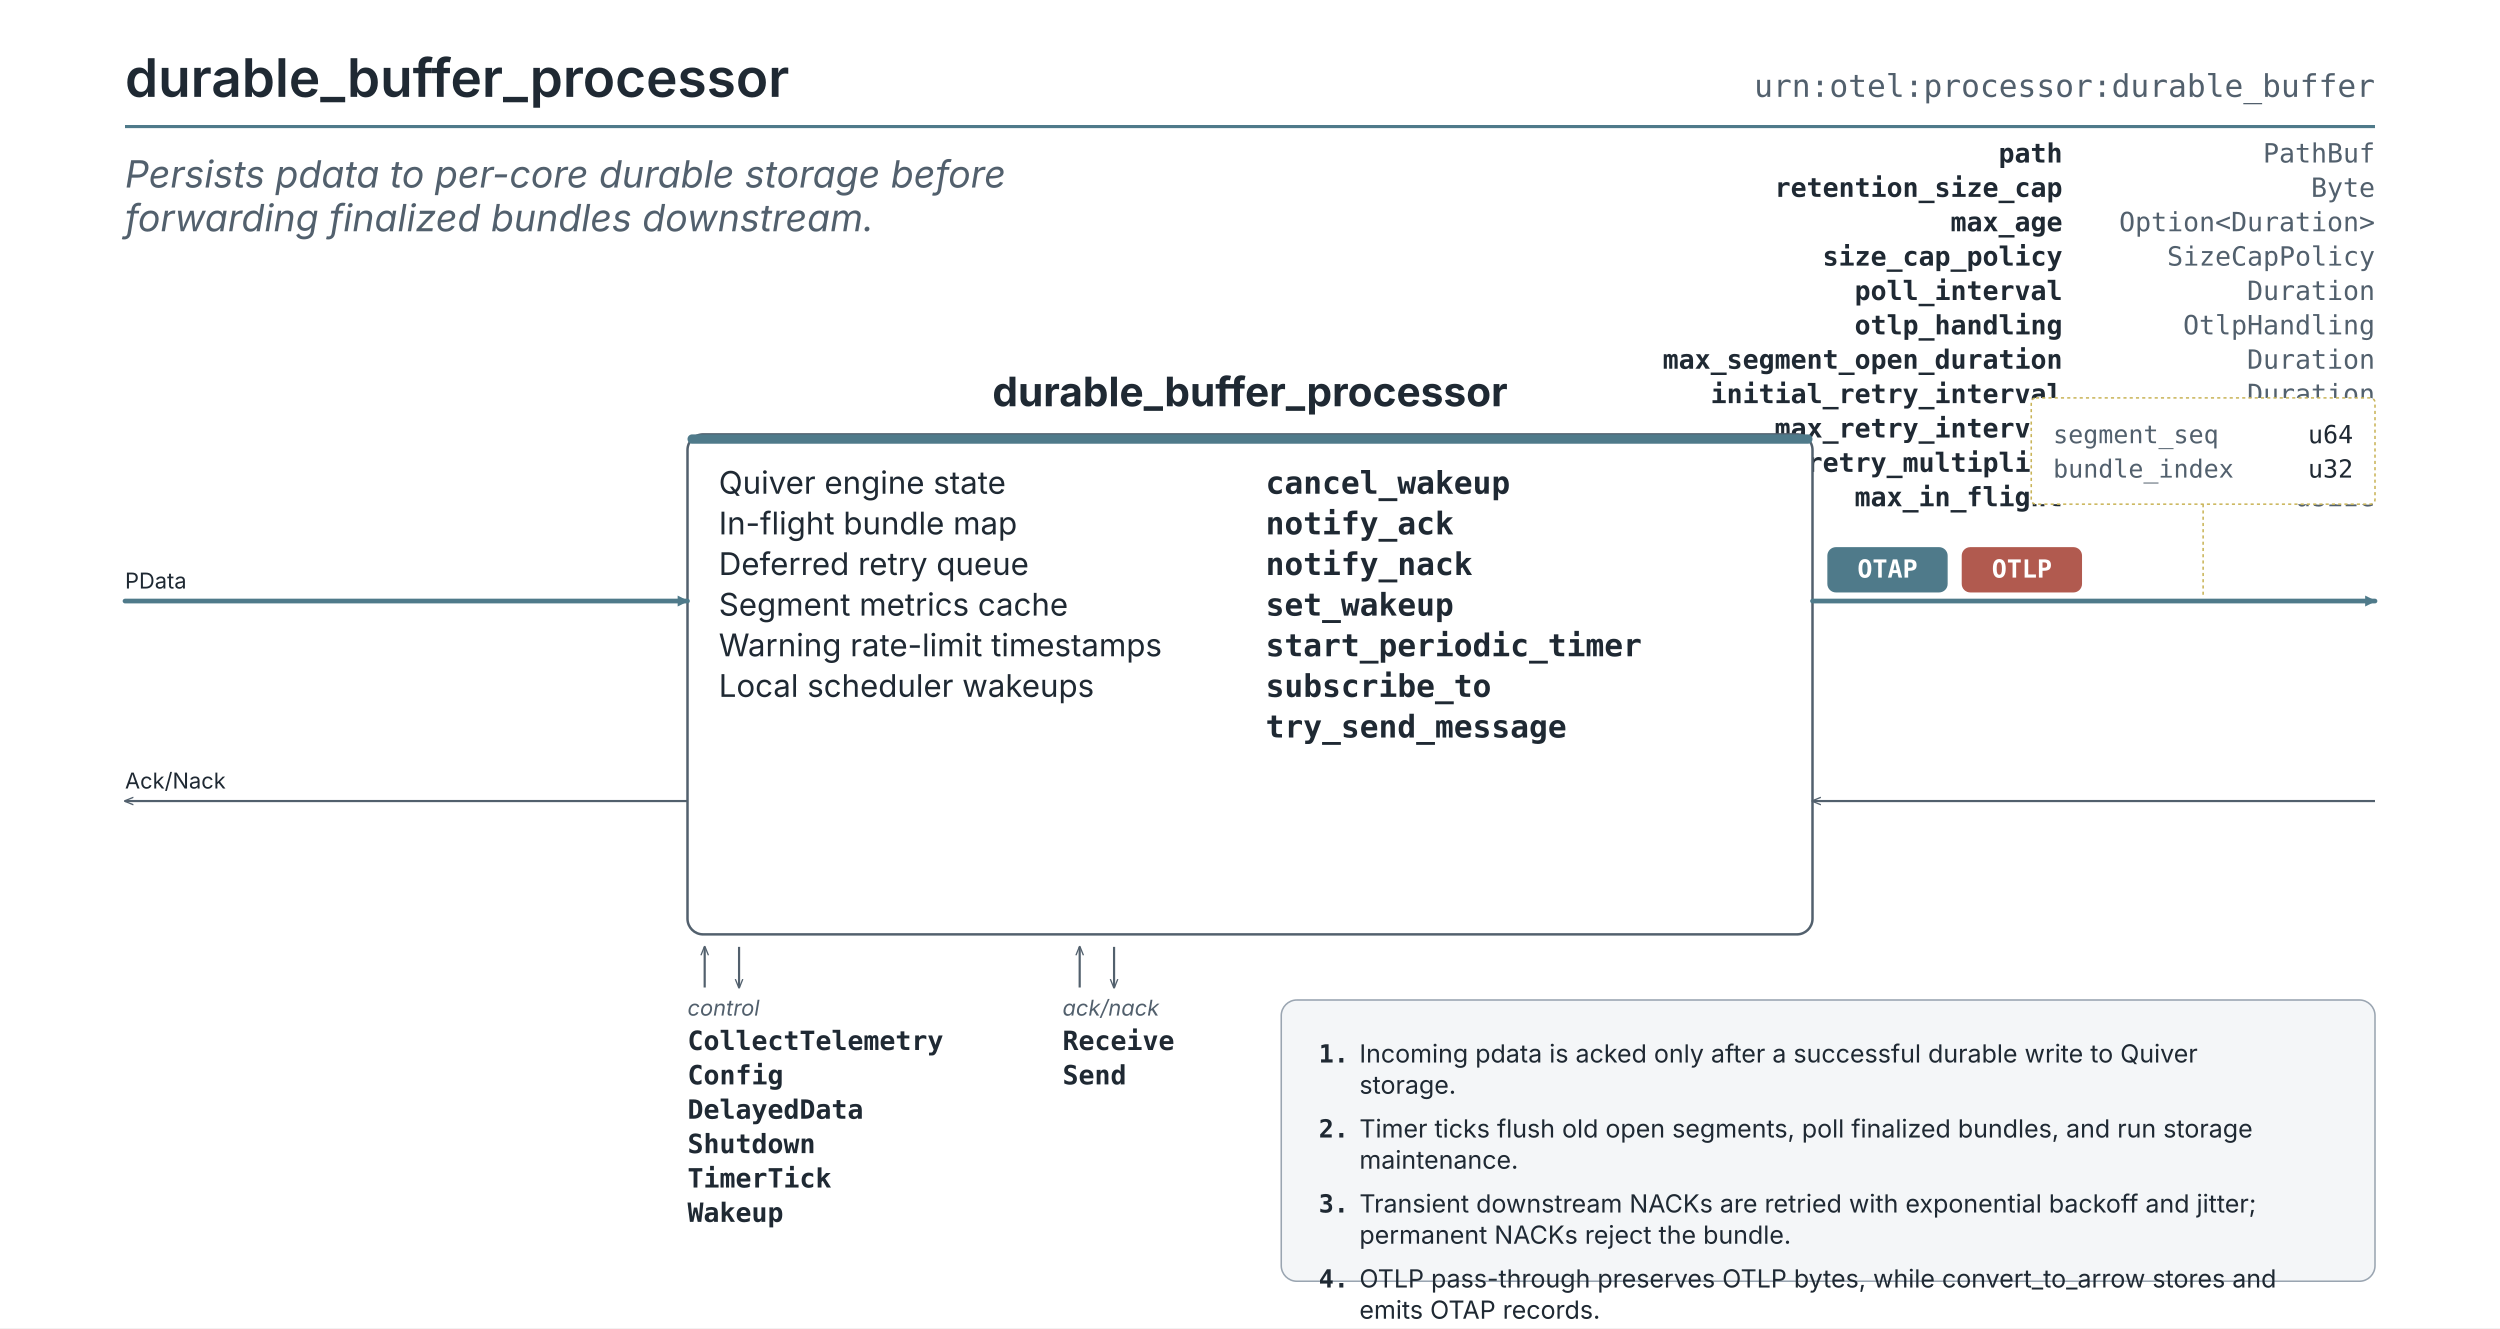
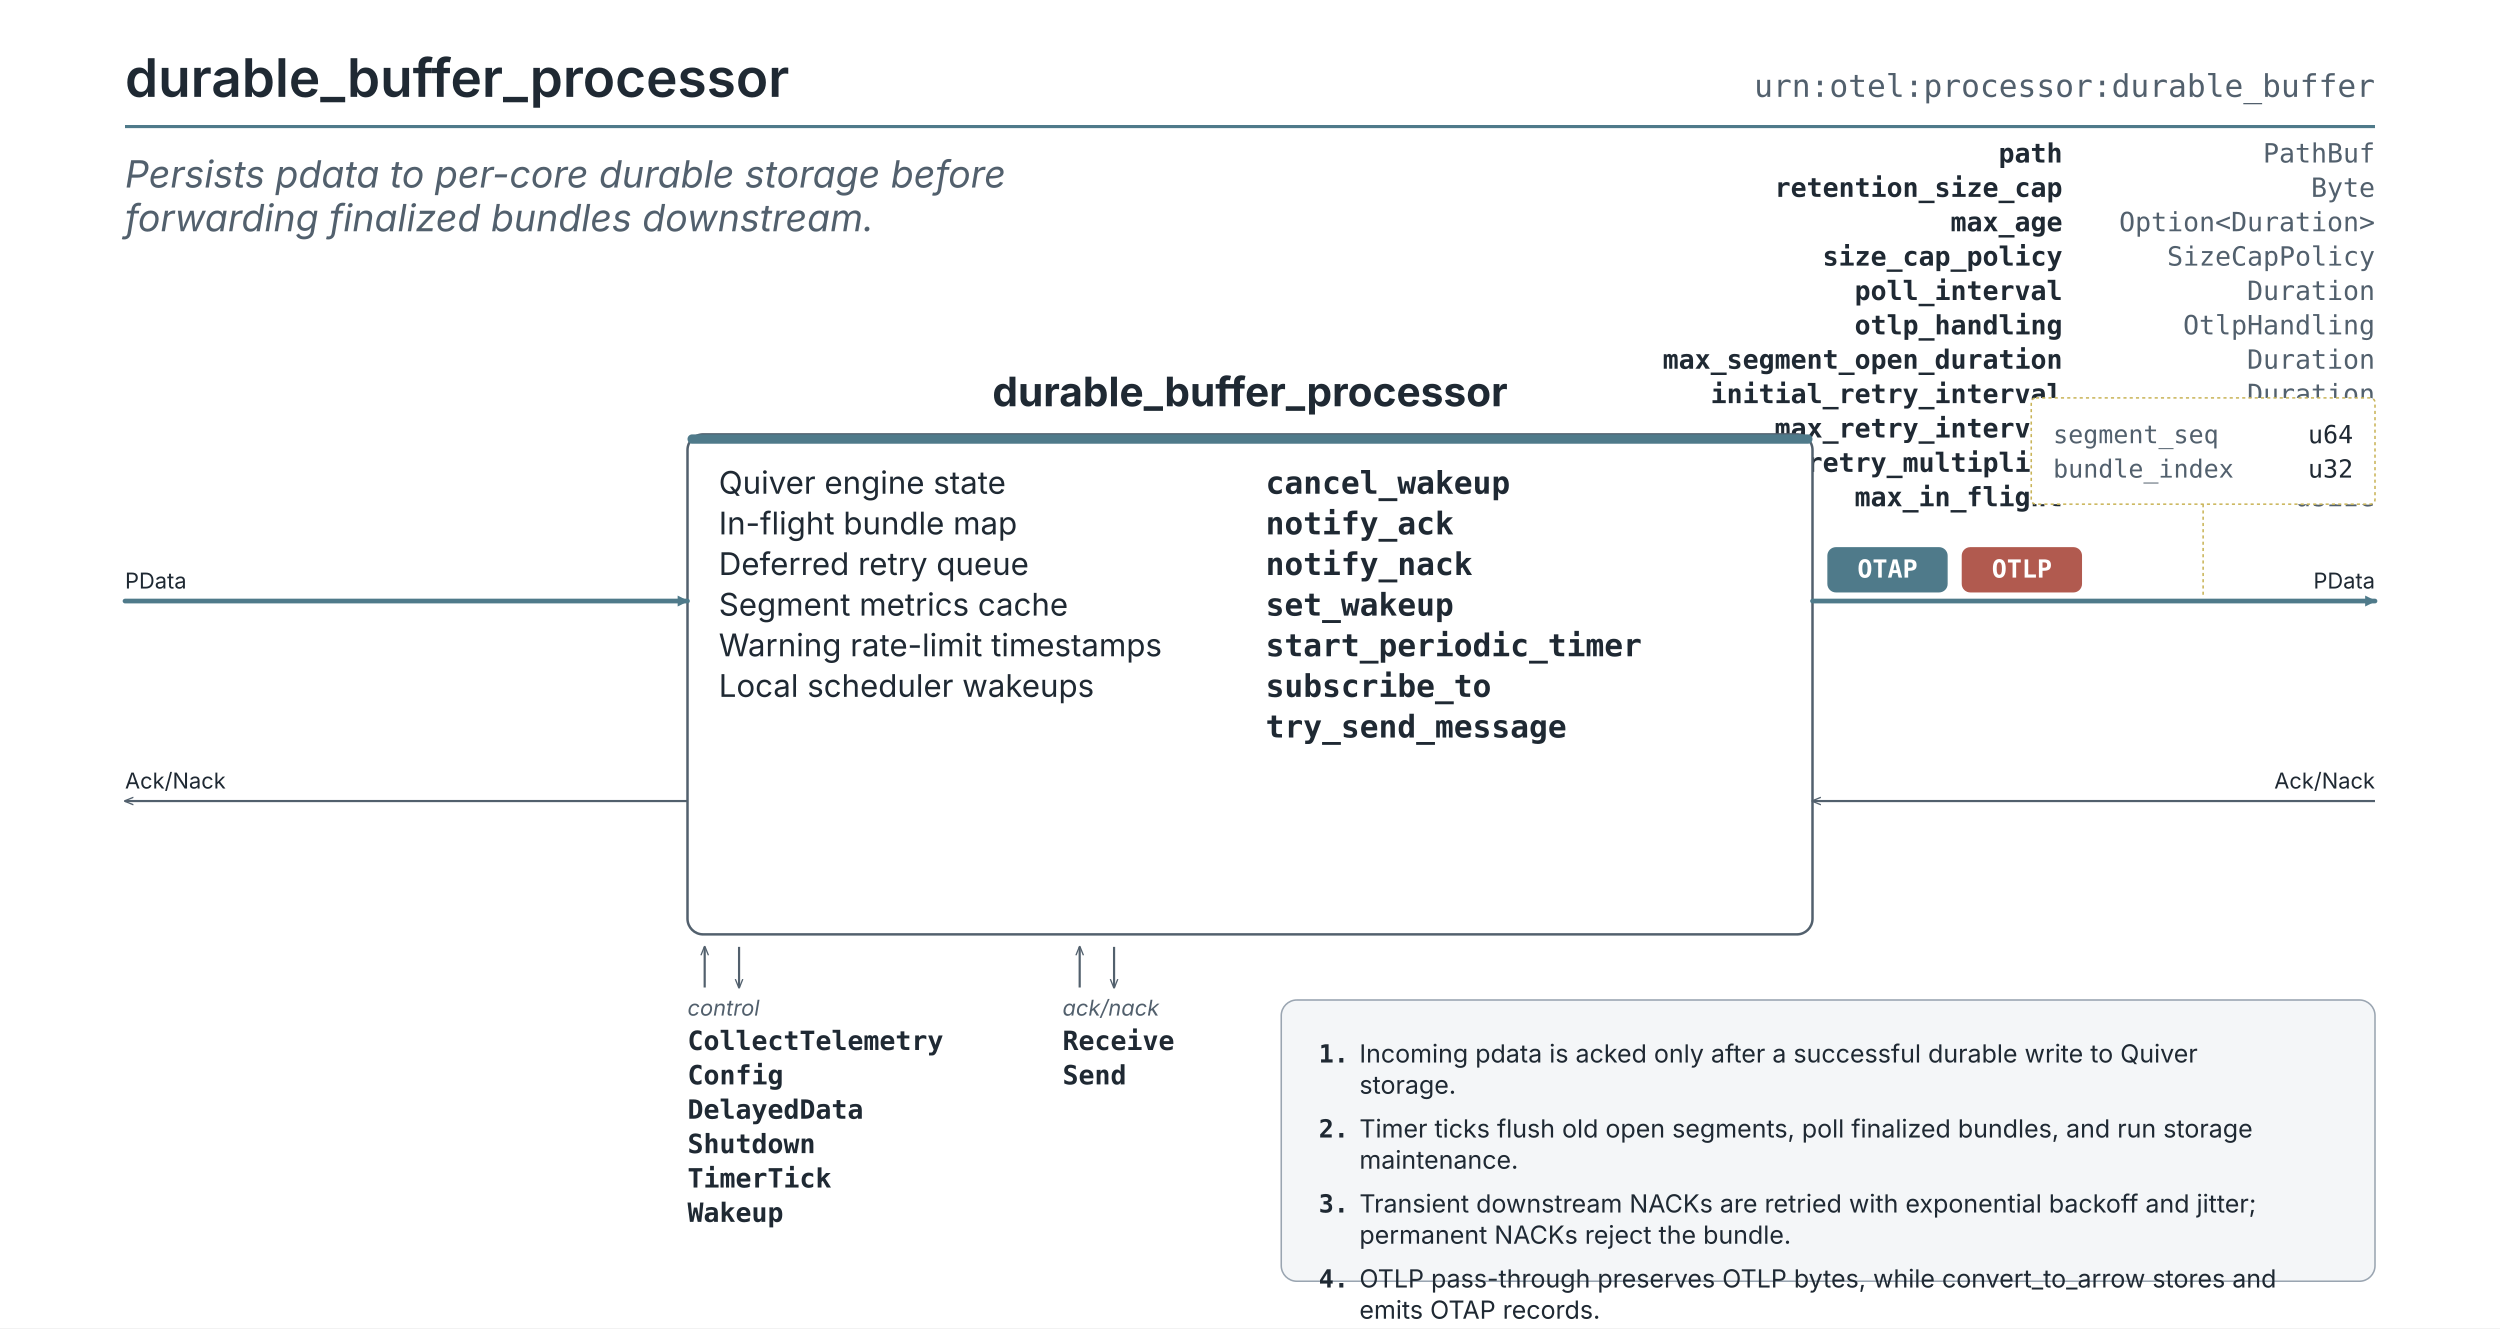
<svg xmlns="http://www.w3.org/2000/svg" width="1600" height="850" viewBox="0 0 1600 850" font-family="Inter, 'Helvetica Neue', Arial, sans-serif">
  <rect width="1600" height="850" fill="#ffffff" />
  <defs>
    <marker id="ah-pdata" viewBox="0 0 10 10" refX="9" refY="5" markerWidth="7" markerHeight="7" orient="auto-start-reverse" markerUnits="userSpaceOnUse">
      <path d="M0,0 L10,5 L0,10 z" fill="context-stroke" />
    </marker>
    <marker id="ah-ctrl" viewBox="0 0 10 10" refX="9" refY="5" markerWidth="6" markerHeight="6" orient="auto-start-reverse" markerUnits="userSpaceOnUse">
      <path d="M0,1 L10,5 L0,9" fill="none" stroke="context-stroke" stroke-width="1.4" />
    </marker>
  </defs>
  <rect x="80" y="80" width="1440" height="2" fill="#4f7a8a" />
  <text x="80" y="62" font-size="34" font-weight="600" fill="#1f2933">durable_buffer_processor</text>
  <text x="1520" y="62" font-size="20" font-family="'JetBrains Mono', Menlo, Consolas, monospace" fill="#52606d" text-anchor="end">urn:otel:processor:durable_buffer</text>
  <text x="80" y="120" font-size="24" font-style="italic" fill="#52606d">
    <tspan x="80" dy="0">Persists pdata to per-core durable storage before</tspan>
    <tspan x="80" dy="28">forwarding finalized bundles downstream.</tspan>
  </text>
  <text x="1320" y="104" text-anchor="end" font-size="17" font-weight="700" font-family="'JetBrains Mono', Menlo, Consolas, monospace" fill="#1f2933">path</text>
  <text x="1520" y="104" text-anchor="end" font-size="17" font-family="'JetBrains Mono', Menlo, Consolas, monospace" fill="#52606d">PathBuf</text>
  <text x="1320" y="126" text-anchor="end" font-size="17" font-weight="700" font-family="'JetBrains Mono', Menlo, Consolas, monospace" fill="#1f2933">retention_size_cap</text>
  <text x="1520" y="126" text-anchor="end" font-size="17" font-family="'JetBrains Mono', Menlo, Consolas, monospace" fill="#52606d">Byte</text>
  <text x="1320" y="148" text-anchor="end" font-size="17" font-weight="700" font-family="'JetBrains Mono', Menlo, Consolas, monospace" fill="#1f2933">max_age</text>
  <text x="1520" y="148" text-anchor="end" font-size="17" font-family="'JetBrains Mono', Menlo, Consolas, monospace" fill="#52606d">Option&lt;Duration&gt;</text>
  <text x="1320" y="170" text-anchor="end" font-size="17" font-weight="700" font-family="'JetBrains Mono', Menlo, Consolas, monospace" fill="#1f2933">size_cap_policy</text>
  <text x="1520" y="170" text-anchor="end" font-size="17" font-family="'JetBrains Mono', Menlo, Consolas, monospace" fill="#52606d">SizeCapPolicy</text>
  <text x="1320" y="192" text-anchor="end" font-size="17" font-weight="700" font-family="'JetBrains Mono', Menlo, Consolas, monospace" fill="#1f2933">poll_interval</text>
  <text x="1520" y="192" text-anchor="end" font-size="17" font-family="'JetBrains Mono', Menlo, Consolas, monospace" fill="#52606d">Duration</text>
  <text x="1320" y="214" text-anchor="end" font-size="17" font-weight="700" font-family="'JetBrains Mono', Menlo, Consolas, monospace" fill="#1f2933">otlp_handling</text>
  <text x="1520" y="214" text-anchor="end" font-size="17" font-family="'JetBrains Mono', Menlo, Consolas, monospace" fill="#52606d">OtlpHandling</text>
  <text x="1320" y="236" text-anchor="end" font-size="17" font-weight="700" font-family="'JetBrains Mono', Menlo, Consolas, monospace" fill="#1f2933">max_segment_open_duration</text>
  <text x="1520" y="236" text-anchor="end" font-size="17" font-family="'JetBrains Mono', Menlo, Consolas, monospace" fill="#52606d">Duration</text>
  <text x="1320" y="258" text-anchor="end" font-size="17" font-weight="700" font-family="'JetBrains Mono', Menlo, Consolas, monospace" fill="#1f2933">initial_retry_interval</text>
  <text x="1520" y="258" text-anchor="end" font-size="17" font-family="'JetBrains Mono', Menlo, Consolas, monospace" fill="#52606d">Duration</text>
  <text x="1320" y="280" text-anchor="end" font-size="17" font-weight="700" font-family="'JetBrains Mono', Menlo, Consolas, monospace" fill="#1f2933">max_retry_interval</text>
  <text x="1520" y="280" text-anchor="end" font-size="17" font-family="'JetBrains Mono', Menlo, Consolas, monospace" fill="#52606d">Duration</text>
  <text x="1320" y="302" text-anchor="end" font-size="17" font-weight="700" font-family="'JetBrains Mono', Menlo, Consolas, monospace" fill="#1f2933">retry_multiplier</text>
  <text x="1520" y="302" text-anchor="end" font-size="17" font-family="'JetBrains Mono', Menlo, Consolas, monospace" fill="#52606d">f64</text>
  <text x="1320" y="324" text-anchor="end" font-size="17" font-weight="700" font-family="'JetBrains Mono', Menlo, Consolas, monospace" fill="#1f2933">max_in_flight</text>
  <text x="1520" y="324" text-anchor="end" font-size="17" font-family="'JetBrains Mono', Menlo, Consolas, monospace" fill="#52606d">usize</text>
  <text x="800.0" y="260" text-anchor="middle" font-size="26" font-weight="700" fill="#1f2933">durable_buffer_processor</text>
  <g>
    <rect x="440.0" y="278" width="720" height="320" rx="10" ry="10" fill="white" stroke="#52606d" stroke-width="1.6" />
    <rect x="440.0" y="278" width="720" height="6" rx="3" ry="3" fill="#4f7a8a" />
    <text x="800.0" y="306" text-anchor="middle" font-size="26" font-weight="600" fill="#1f2933" />
  </g>
  <text x="460.0" y="316" font-size="20" fill="#1f2933">Quiver engine state</text>
  <text x="460.0" y="342" font-size="20" fill="#1f2933">In-flight bundle map</text>
  <text x="460.0" y="368" font-size="20" fill="#1f2933">Deferred retry queue</text>
  <text x="460.0" y="394" font-size="20" fill="#1f2933">Segment metrics cache</text>
  <text x="460.0" y="420" font-size="20" fill="#1f2933">Warning rate-limit timestamps</text>
  <text x="460.0" y="446" font-size="20" fill="#1f2933">Local scheduler wakeups</text>
  <text x="810.0" y="316" font-size="20" font-weight="700" font-family="'JetBrains Mono', Menlo, Consolas, monospace" fill="#1f2933">cancel_wakeup</text>
  <text x="810.0" y="342" font-size="20" font-weight="700" font-family="'JetBrains Mono', Menlo, Consolas, monospace" fill="#1f2933">notify_ack</text>
  <text x="810.0" y="368" font-size="20" font-weight="700" font-family="'JetBrains Mono', Menlo, Consolas, monospace" fill="#1f2933">notify_nack</text>
  <text x="810.0" y="394" font-size="20" font-weight="700" font-family="'JetBrains Mono', Menlo, Consolas, monospace" fill="#1f2933">set_wakeup</text>
  <text x="810.0" y="420" font-size="20" font-weight="700" font-family="'JetBrains Mono', Menlo, Consolas, monospace" fill="#1f2933">start_periodic_timer</text>
  <text x="810.0" y="446" font-size="20" font-weight="700" font-family="'JetBrains Mono', Menlo, Consolas, monospace" fill="#1f2933">subscribe_to</text>
  <text x="810.0" y="472" font-size="20" font-weight="700" font-family="'JetBrains Mono', Menlo, Consolas, monospace" fill="#1f2933">try_send_message</text>
  <line x1="80" y1="384.667" x2="440.0" y2="384.667" stroke="#4f7a8a" stroke-width="3.0" stroke-linecap="round" marker-end="url(#ah-pdata)" />
  <line x1="1160.0" y1="384.667" x2="1520" y2="384.667" stroke="#4f7a8a" stroke-width="3.0" stroke-linecap="round" marker-end="url(#ah-pdata)" />
  <g>
    <rect x="1170.0" y="350.667" width="76" height="28" rx="5" ry="5" fill="#4f7a8a" stroke="#4f7a8a" />
    <text x="1208.0" y="369.667" text-anchor="middle" font-size="16" font-weight="700" font-family="'JetBrains Mono', Menlo, Consolas, monospace" fill="white">OTAP</text>
  </g>
  <g>
    <rect x="1256.0" y="350.667" width="76" height="28" rx="5" ry="5" fill="#b15a4f" stroke="#b15a4f" />
    <text x="1294.0" y="369.667" text-anchor="middle" font-size="16" font-weight="700" font-family="'JetBrains Mono', Menlo, Consolas, monospace" fill="white">OTLP</text>
  </g>
  <line x1="1520" y1="512.667" x2="1160.0" y2="512.667" stroke="#52606d" stroke-width="1.4" marker-end="url(#ah-ctrl)" />
  <line x1="440.0" y1="512.667" x2="80" y2="512.667" stroke="#52606d" stroke-width="1.4" marker-end="url(#ah-ctrl)" />
  <text x="80" y="376.667" text-anchor="start" font-size="14" fill="#1f2933">PData</text>
  <text x="80" y="504.667" text-anchor="start" font-size="14" fill="#1f2933">Ack/Nack</text>
+   <text x="1520" y="376.667" text-anchor="end" font-size="14" fill="#1f2933">PData</text>
+   <text x="1520" y="504.667" text-anchor="end" font-size="14" fill="#1f2933">Ack/Nack</text>
  <rect x="1300.0" y="254.667" width="220" height="68" rx="3" ry="3" fill="white" stroke="#c9b458" stroke-width="1" stroke-dasharray="2,2" />
  <text x="1314.0" y="283.667" font-size="16" font-family="'JetBrains Mono', Menlo, Consolas, monospace" fill="#52606d">segment_seq</text>
  <text x="1506.0" y="283.667" text-anchor="end" font-size="16" font-family="'JetBrains Mono', Menlo, Consolas, monospace" fill="#1f2933">u64</text>
  <text x="1314.0" y="305.667" font-size="16" font-family="'JetBrains Mono', Menlo, Consolas, monospace" fill="#52606d">bundle_index</text>
  <text x="1506.0" y="305.667" text-anchor="end" font-size="16" font-family="'JetBrains Mono', Menlo, Consolas, monospace" fill="#1f2933">u32</text>
  <line x1="1410.0" y1="322.667" x2="1410.0" y2="380.667" stroke="#c9b458" stroke-width="1" stroke-dasharray="2,2" />
  <line x1="451.0" y1="632" x2="451.0" y2="606" stroke="#52606d" stroke-width="1.4" marker-end="url(#ah-ctrl)" />
  <line x1="473.0" y1="606" x2="473.0" y2="632" stroke="#52606d" stroke-width="1.4" marker-end="url(#ah-ctrl)" />
  <text x="440.0" y="650" font-size="14" font-style="italic" fill="#52606d">control</text>
  <text x="440.0" y="672" font-size="17" font-weight="700" font-family="'JetBrains Mono', Menlo, Consolas, monospace" fill="#1f2933">CollectTelemetry</text>
  <text x="440.0" y="694" font-size="17" font-weight="700" font-family="'JetBrains Mono', Menlo, Consolas, monospace" fill="#1f2933">Config</text>
  <text x="440.0" y="716" font-size="17" font-weight="700" font-family="'JetBrains Mono', Menlo, Consolas, monospace" fill="#1f2933">DelayedData</text>
  <text x="440.0" y="738" font-size="17" font-weight="700" font-family="'JetBrains Mono', Menlo, Consolas, monospace" fill="#1f2933">Shutdown</text>
  <text x="440.0" y="760" font-size="17" font-weight="700" font-family="'JetBrains Mono', Menlo, Consolas, monospace" fill="#1f2933">TimerTick</text>
  <text x="440.0" y="782" font-size="17" font-weight="700" font-family="'JetBrains Mono', Menlo, Consolas, monospace" fill="#1f2933">Wakeup</text>
  <line x1="691.0" y1="632" x2="691.0" y2="606" stroke="#52606d" stroke-width="1.4" marker-end="url(#ah-ctrl)" />
  <line x1="713.0" y1="606" x2="713.0" y2="632" stroke="#52606d" stroke-width="1.4" marker-end="url(#ah-ctrl)" />
  <text x="680.0" y="650" font-size="14" font-style="italic" fill="#52606d">ack/nack</text>
  <text x="680.0" y="672" font-size="17" font-weight="700" font-family="'JetBrains Mono', Menlo, Consolas, monospace" fill="#1f2933">Receive</text>
  <text x="680.0" y="694" font-size="17" font-weight="700" font-family="'JetBrains Mono', Menlo, Consolas, monospace" fill="#1f2933">Send</text>
  <rect x="820" y="640" width="700" height="180" rx="10" ry="10" fill="#f4f6f8" stroke="#9aa5b1" stroke-width="1" />
  <text x="844" y="680" font-size="16" font-weight="700" font-family="'JetBrains Mono', Menlo, Consolas, monospace" fill="#1f2933">1.</text>
  <text x="870" y="680" font-size="16" fill="#1f2933">Incoming pdata is acked only after a successful durable write to Quiver</text>
  <text x="870" y="700" font-size="16" fill="#1f2933">storage.</text>
  <text x="844" y="728" font-size="16" font-weight="700" font-family="'JetBrains Mono', Menlo, Consolas, monospace" fill="#1f2933">2.</text>
  <text x="870" y="728" font-size="16" fill="#1f2933">Timer ticks flush old open segments, poll finalized bundles, and run storage</text>
  <text x="870" y="748" font-size="16" fill="#1f2933">maintenance.</text>
  <text x="844" y="776" font-size="16" font-weight="700" font-family="'JetBrains Mono', Menlo, Consolas, monospace" fill="#1f2933">3.</text>
  <text x="870" y="776" font-size="16" fill="#1f2933">Transient downstream NACKs are retried with exponential backoff and jitter;</text>
  <text x="870" y="796" font-size="16" fill="#1f2933">permanent NACKs reject the bundle.</text>
  <text x="844" y="824" font-size="16" font-weight="700" font-family="'JetBrains Mono', Menlo, Consolas, monospace" fill="#1f2933">4.</text>
  <text x="870" y="824" font-size="16" fill="#1f2933">OTLP pass-through preserves OTLP bytes, while convert_to_arrow stores and</text>
  <text x="870" y="844" font-size="16" fill="#1f2933">emits OTAP records.</text>
  <text x="844" y="872" font-size="16" font-weight="700" font-family="'JetBrains Mono', Menlo, Consolas, monospace" fill="#1f2933">5.</text>
  <text x="870" y="872" font-size="16" fill="#1f2933">Each pipeline core uses a separate storage directory and a share of the</text>
  <text x="870" y="892" font-size="16" fill="#1f2933">configured retention size cap.</text>
</svg>
